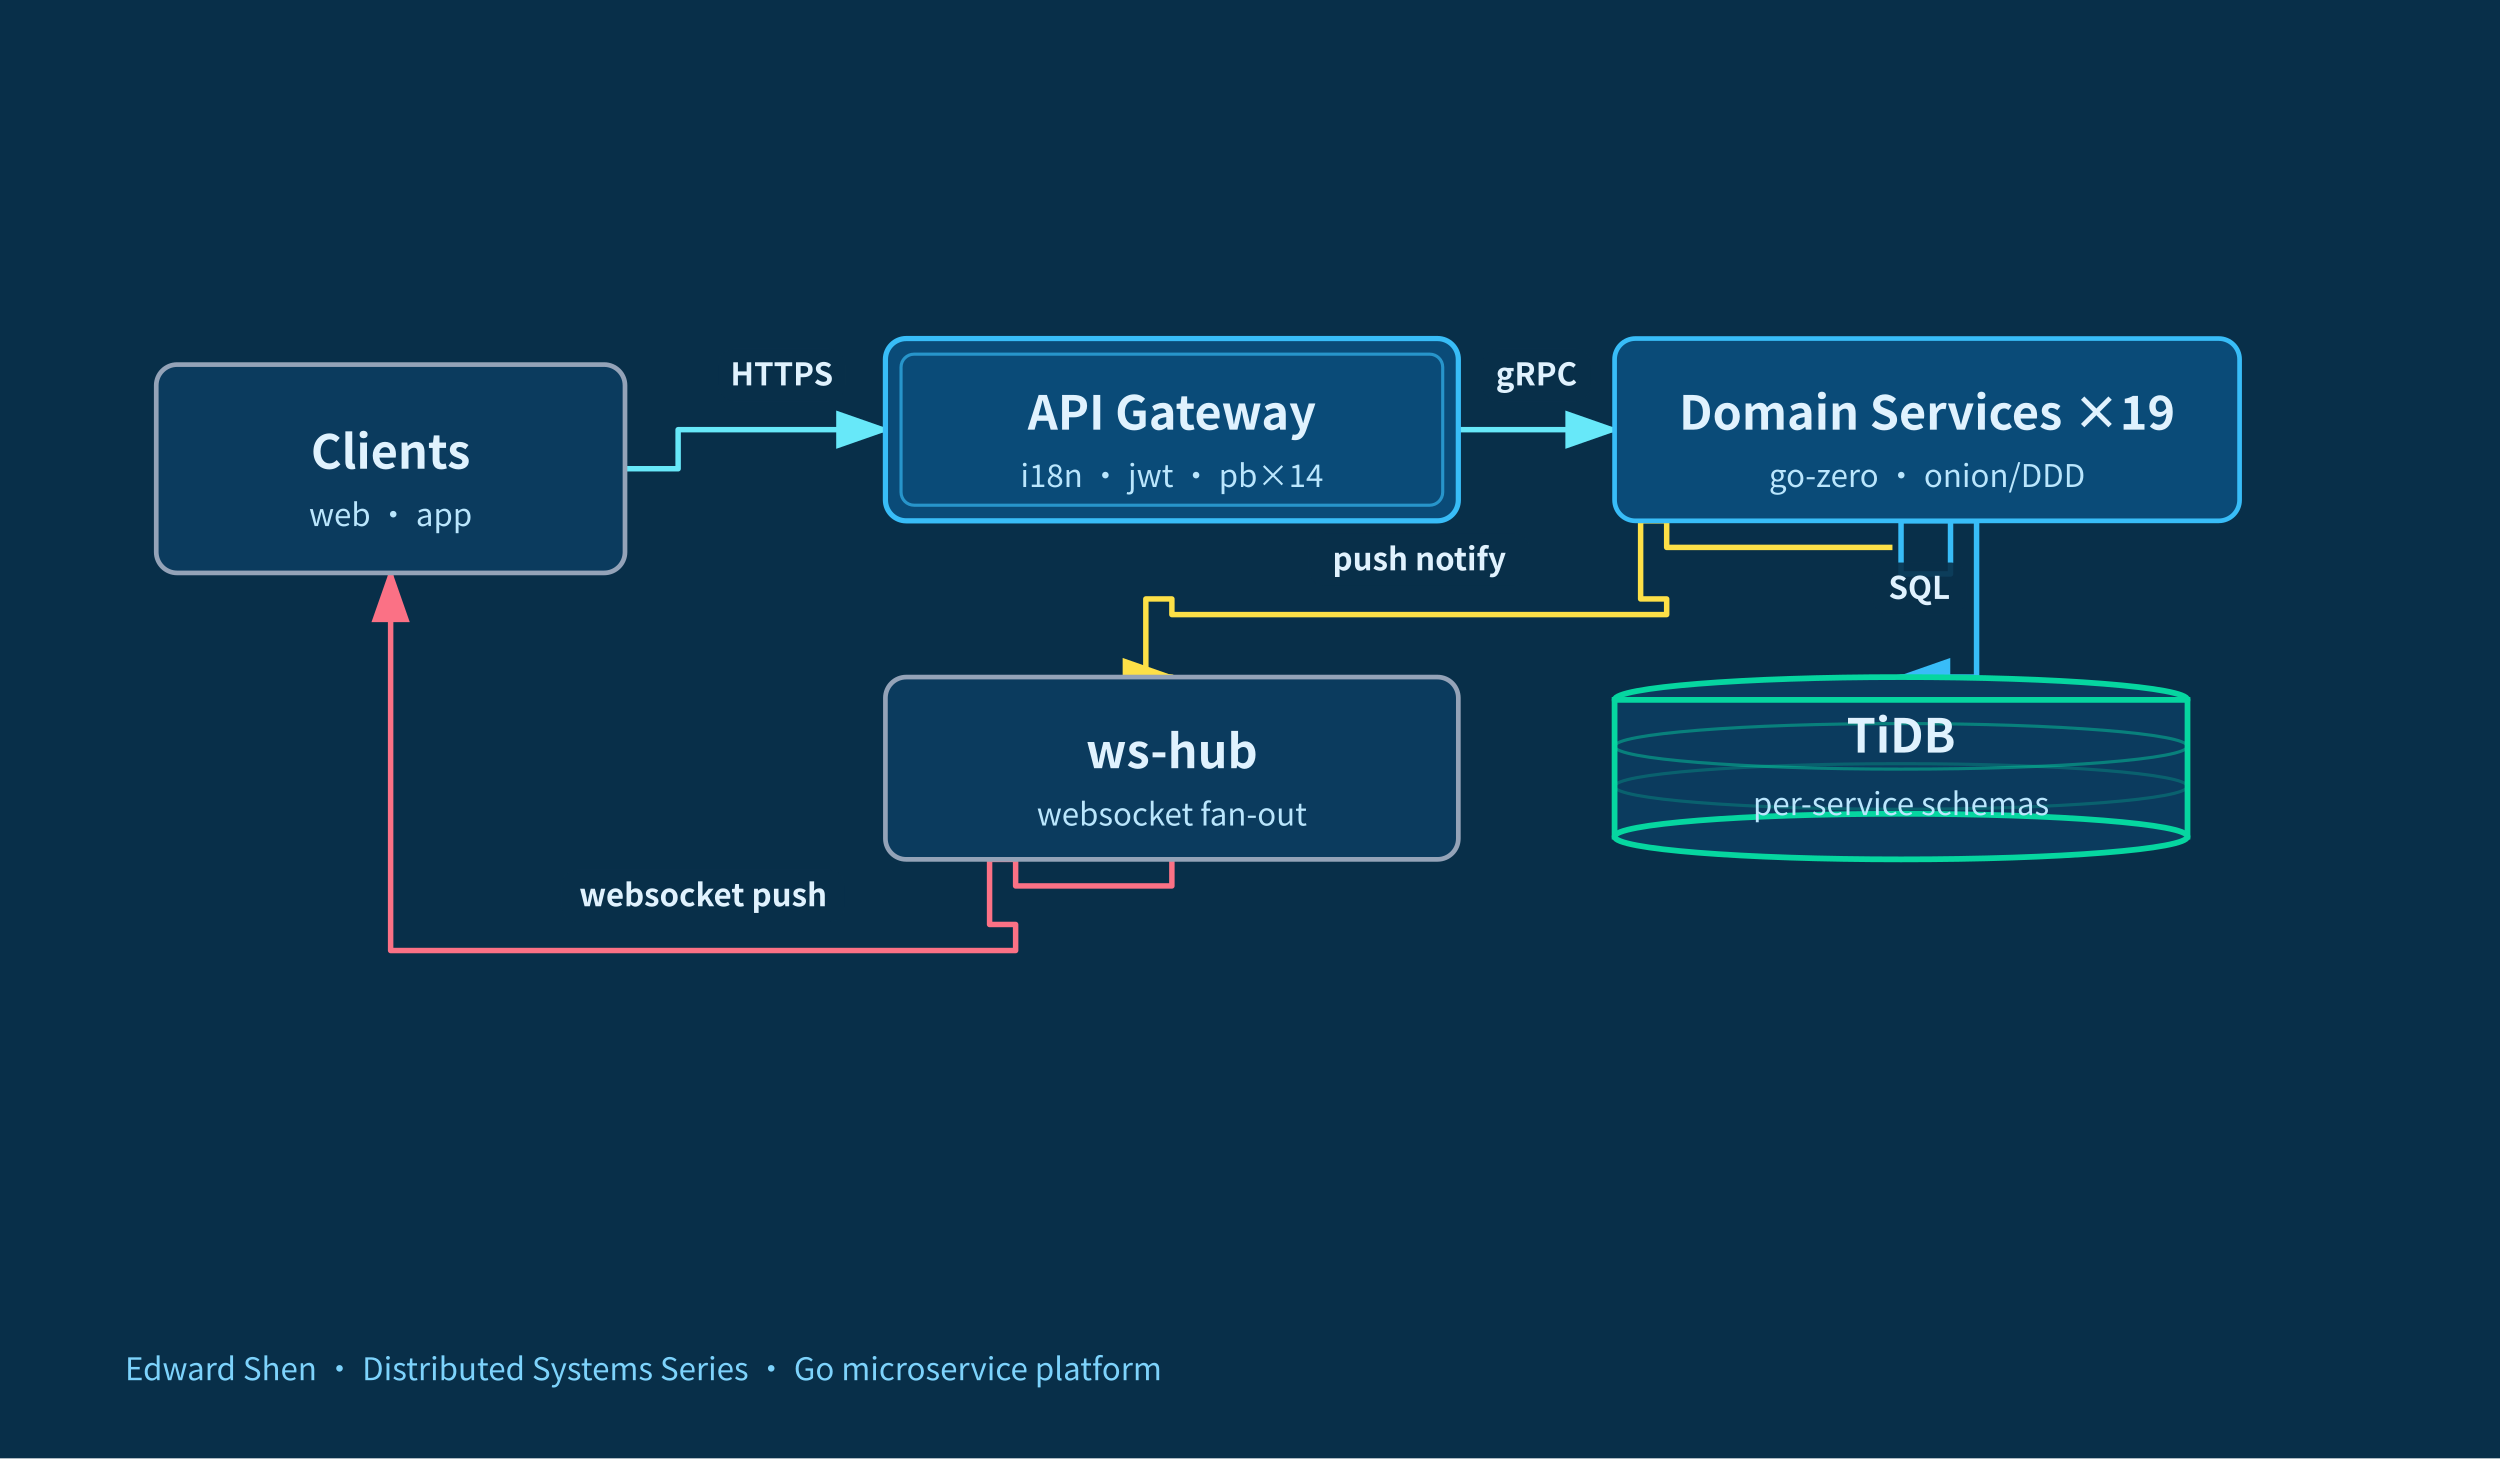
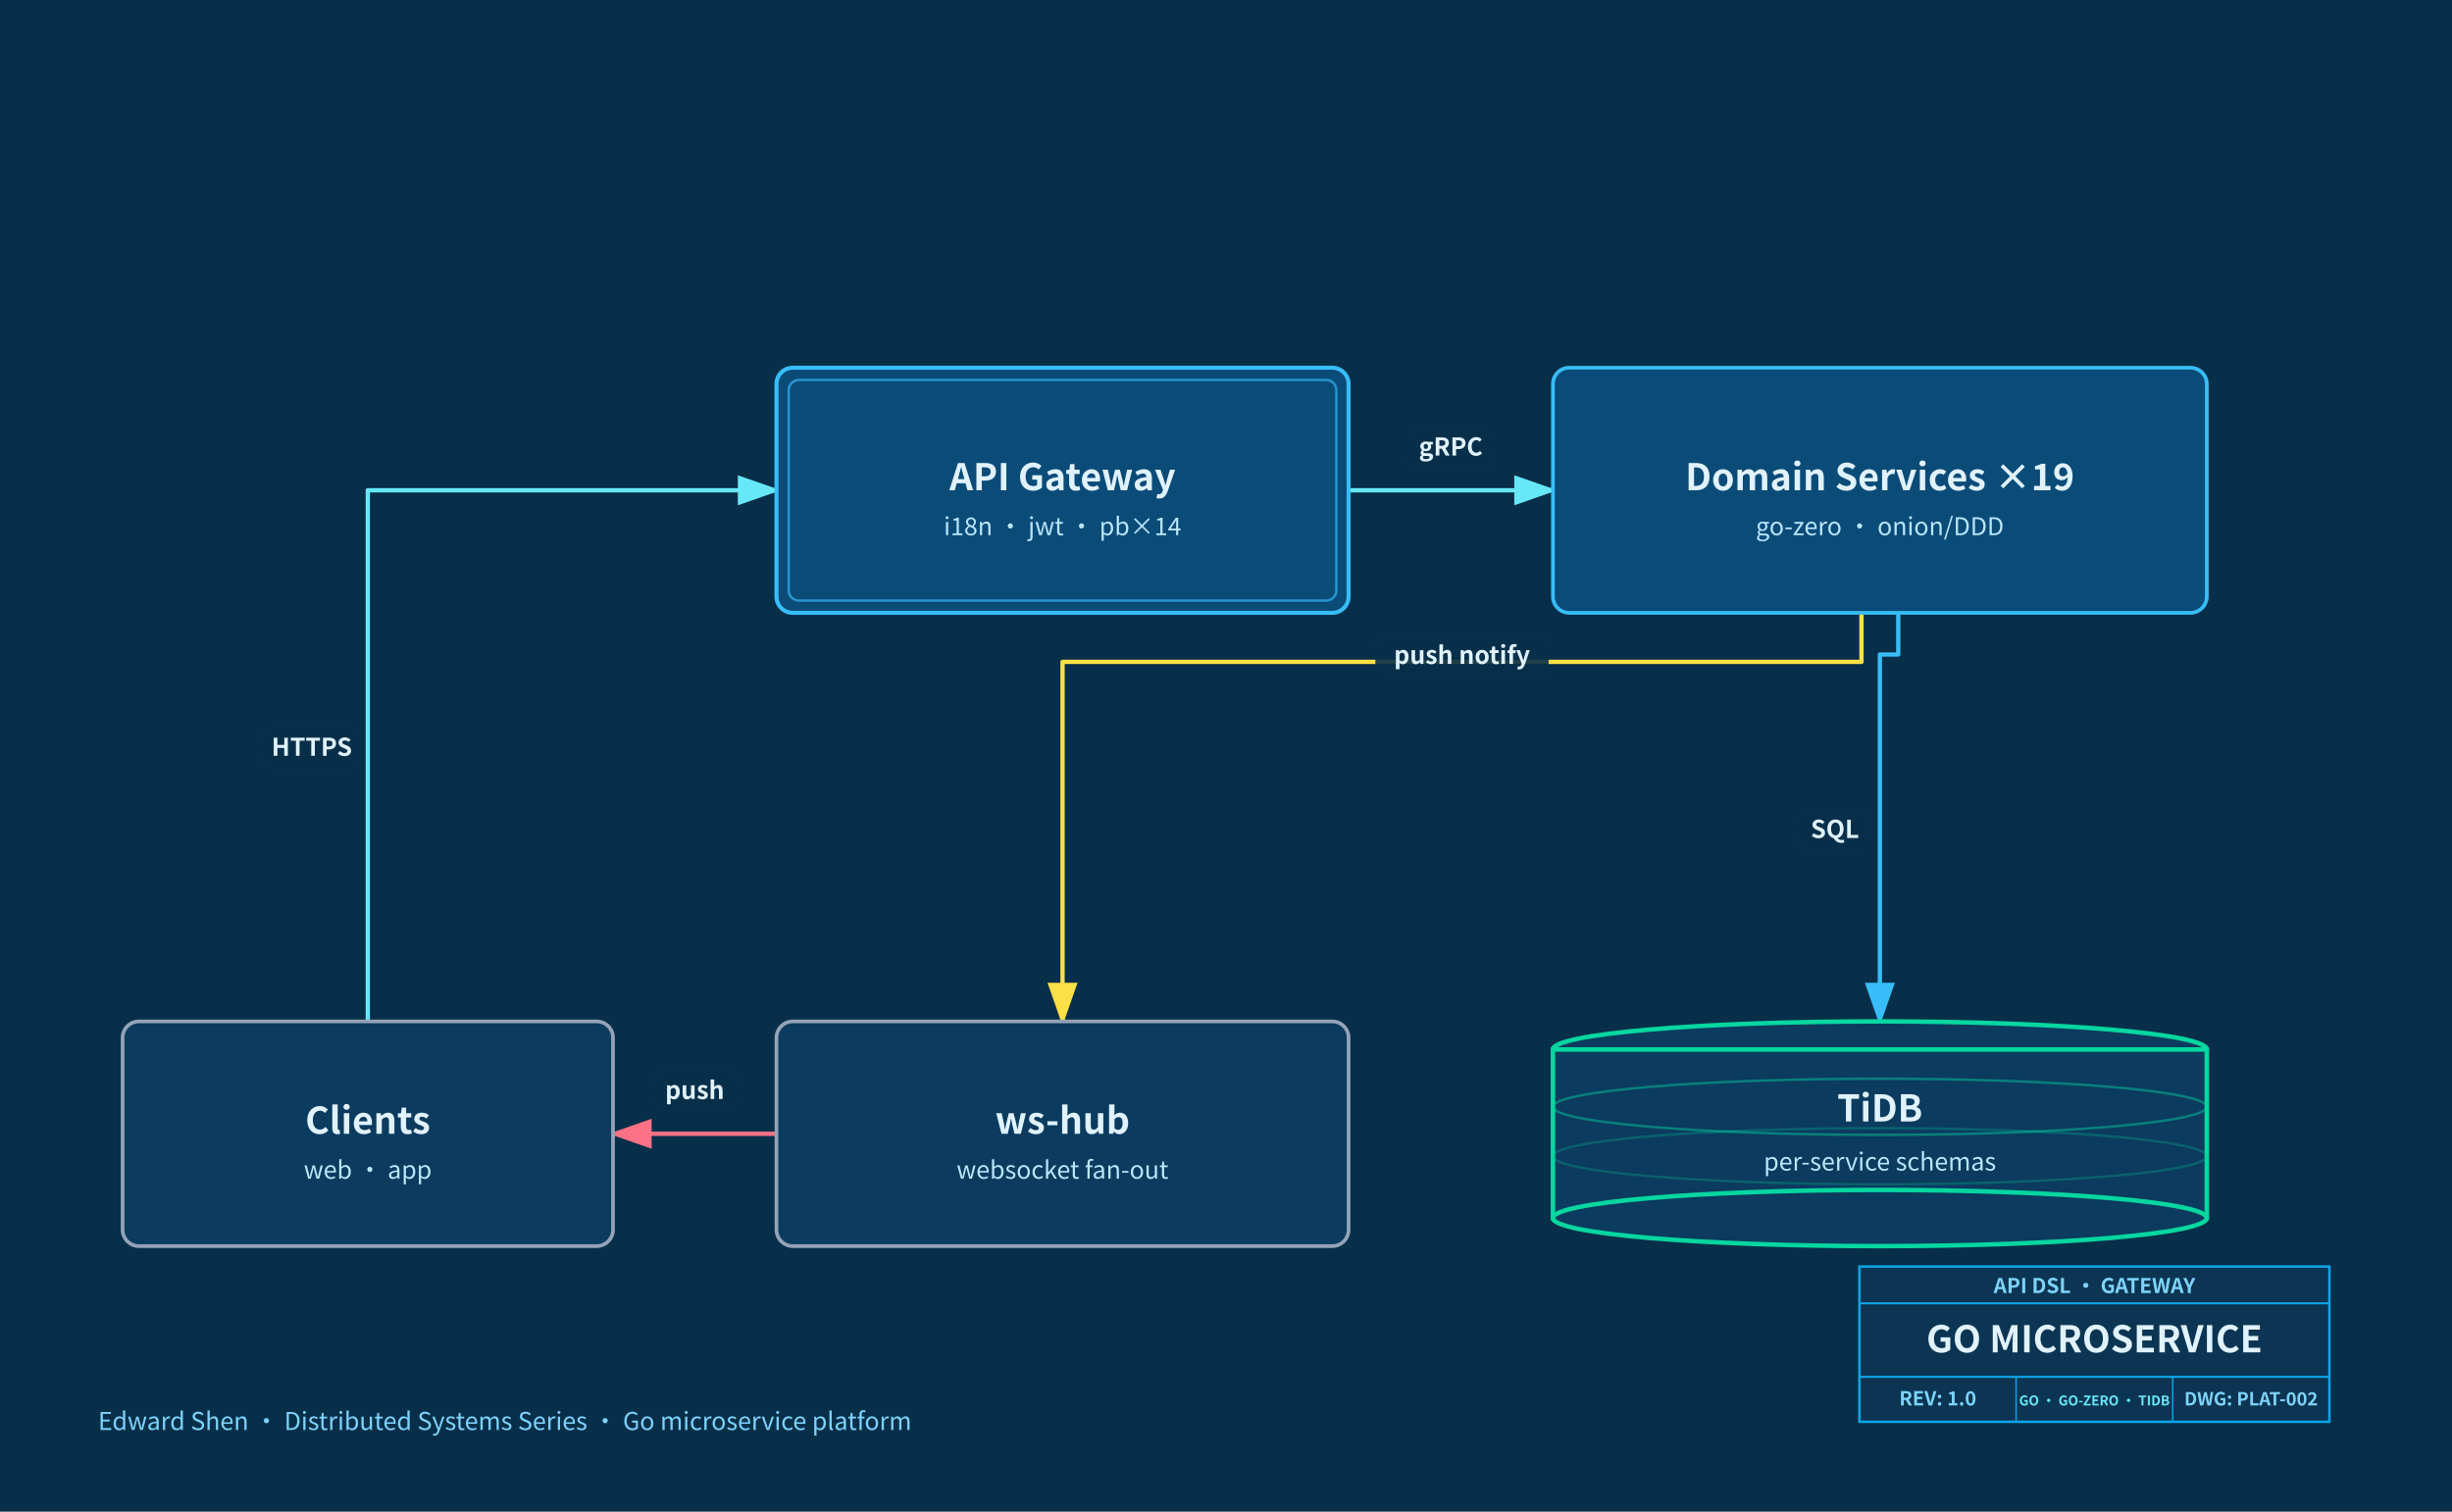
- <svg xmlns="http://www.w3.org/2000/svg" viewBox="0 0 960 560" width="960" height="560" data-generator="fireworks-tech-graph" data-schema-version="1" data-text-metrics="heuristic-v1" data-style-id="3" data-visual-theme="Blueprint" data-diagram-type="architecture" data-motion-scene="" data-semantic-profile="generic" data-semantic-valid="true" data-quality-profile="standard" data-max-bends-per-edge="12" data-max-total-bends="100" data-max-route-stretch="5.0" data-max-bridged-crossings="8" data-min-node-gap="0.0" data-min-container-gutter="0.0" data-min-label-clearance="2.0" data-min-segment-length="0.0">
+ <svg xmlns="http://www.w3.org/2000/svg" viewBox="0 0 1200 740" width="1200" height="740" data-generator="fireworks-tech-graph" data-schema-version="1" data-text-metrics="heuristic-v1" data-style-id="3" data-visual-theme="Blueprint" data-diagram-type="architecture" data-motion-scene="" data-semantic-profile="generic" data-semantic-valid="true" data-quality-profile="standard" data-max-bends-per-edge="12" data-max-total-bends="100" data-max-route-stretch="5.0" data-max-bridged-crossings="8" data-min-node-gap="0.0" data-min-container-gutter="0.0" data-min-label-clearance="2.0" data-min-segment-length="0.0">
  <defs>
    <marker id="arrowA" markerWidth="10" markerHeight="7" refX="9" refY="3.5" orient="auto">
      <polygon points="0 0, 10 3.5, 0 7" fill="#67e8f9" />
    </marker>
    <marker id="arrowB" markerWidth="10" markerHeight="7" refX="9" refY="3.5" orient="auto">
      <polygon points="0 0, 10 3.5, 0 7" fill="#22d3ee" />
    </marker>
    <marker id="arrowC" markerWidth="10" markerHeight="7" refX="9" refY="3.5" orient="auto">
      <polygon points="0 0, 10 3.5, 0 7" fill="#38bdf8" />
    </marker>
    <marker id="arrowE" markerWidth="10" markerHeight="7" refX="9" refY="3.5" orient="auto">
      <polygon points="0 0, 10 3.5, 0 7" fill="#fde047" />
    </marker>
    <marker id="arrowF" markerWidth="10" markerHeight="7" refX="9" refY="3.5" orient="auto">
      <polygon points="0 0, 10 3.5, 0 7" fill="#c084fc" />
    </marker>
    <marker id="arrowG" markerWidth="10" markerHeight="7" refX="9" refY="3.5" orient="auto">
      <polygon points="0 0, 10 3.5, 0 7" fill="#fb7185" />
    </marker>
    <marker id="arrowH" markerWidth="10" markerHeight="7" refX="9" refY="3.5" orient="auto">
      <polygon points="0 0, 10 3.5, 0 7" fill="#bae6fd" />
    </marker>
    <pattern id="blueprintGrid" width="32" height="32" patternUnits="userSpaceOnUse">
      <path d="M 32 0 L 0 0 0 32" fill="none" stroke="#0ea5e9" stroke-opacity="0.12" stroke-width="1" />
    </pattern>
    <style>
    text { font-family: 'SF Mono', 'Fira Code', Menlo, 'Noto Sans CJK SC', 'Microsoft YaHei', 'SimHei', monospace; }
    .title { font-size: 30px; font-weight: 700; fill: #e0f2fe; }
    .subtitle { font-size: 14px; font-weight: 500; fill: #7dd3fc; }
    .section { font-size: 13px; font-weight: 700; fill: #67e8f9; letter-spacing: 1.4px; }
    .section-sub { font-size: 12px; font-weight: 500; fill: #7dd3fc; }
    .node-title { font-weight: 700; fill: #e0f2fe; }
    .node-sub { font-weight: 500; fill: #bae6fd; }
    .node-type { font-size: 11px; font-weight: 700; fill: #7dd3fc; letter-spacing: 0.08em; }
    .arrow-label { font-size: 12px; font-weight: 600; fill: #e0f2fe; }
    .legend { font-size: 12px; font-weight: 500; fill: #bae6fd; }
    .footnote { font-size: 12px; font-weight: 500; fill: #7dd3fc; }
    .metric-label { font-size: 8.5px; font-weight: 700; fill: #7dd3fc; text-transform: uppercase; }
    .metric-value { font-size: 9.5px; font-weight: 700; fill: #e0f2fe; }
    </style>
  </defs>
-   <rect data-graph-role="background" width="960.0" height="560.0" fill="#082f49" />
-   <text x="480.0" y="56" text-anchor="middle" class="title" />
-   <path id="notify" data-graph-role="edge" data-edge-id="notify" data-source="services" data-target="wshub" data-edge-kind="flow" data-topic-id="" data-flow="data" data-motion-role="" data-motion-stage="" data-motion-order="" data-protocol="" data-via="" data-critical-path-id="" data-critical-hop="" data-critical-hops="" data-critical="false" data-bends="11" data-route-stretch="1.212" data-bridges="" d="M 731,200 L 731,210.2 L 640,210.2 L 640,200 L 630,200 L 630,230 L 640,230 L 640,236 L 450,236 L 450,230 L 440,230 L 440,260 L 450,260" fill="none" stroke="#fde047" stroke-width="2.1" stroke-linecap="round" stroke-linejoin="round" marker-end="url(#arrowE)" />
-   <path id="sql-bridge-mask" data-graph-role="bridge-mask" data-owner="sql" d="M 749,200 L 749,220.4 L 730,220.4 L 730,200 L 759,200 L 759,260 L 730,260" fill="none" stroke="#082f49" stroke-width="6.6" stroke-linecap="round" stroke-linejoin="round" />
-   <path id="sql" data-graph-role="edge" data-edge-id="sql" data-source="services" data-target="tidb" data-edge-kind="flow" data-topic-id="" data-flow="read" data-motion-role="" data-motion-stage="" data-motion-order="" data-protocol="" data-via="" data-critical-path-id="" data-critical-hop="" data-critical-hops="" data-critical="false" data-bends="5" data-route-stretch="2.251" data-bridges="730,210.2;731,200" d="M 749,200 L 749,220.4 L 730,220.4 L 730,200 L 759,200 L 759,260 L 730,260" fill="none" stroke="#38bdf8" stroke-width="2.1" stroke-linecap="round" stroke-linejoin="round" marker-end="url(#arrowC)" />
-   <path id="ws" data-graph-role="edge" data-edge-id="ws" data-source="wshub" data-target="clients" data-edge-kind="flow" data-topic-id="" data-flow="feedback" data-motion-role="" data-motion-stage="" data-motion-order="" data-protocol="" data-via="" data-critical-path-id="" data-critical-hop="" data-critical-hops="" data-critical="false" data-bends="8" data-route-stretch="1.269" data-bridges="" d="M 450,330 L 450,340.2 L 390,340.2 L 390,330 L 380,330 L 380,355 L 390,355 L 390,365 L 150,365 L 150,355 L 150,220" fill="none" stroke="#fb7185" stroke-width="2.1" stroke-linecap="round" stroke-linejoin="round" marker-end="url(#arrowG)" />
-   <path id="http" data-graph-role="edge" data-edge-id="http" data-source="clients" data-target="gateway" data-edge-kind="flow" data-topic-id="" data-flow="control" data-motion-role="" data-motion-stage="" data-motion-order="" data-protocol="" data-via="" data-critical-path-id="" data-critical-hop="" data-critical-hops="" data-critical="false" data-bends="2" data-route-stretch="1.0" data-bridges="" d="M 240,180 L 260.4,180 L 260.4,165 L 340,165" fill="none" stroke="#67e8f9" stroke-width="2.1" stroke-linecap="round" stroke-linejoin="round" marker-end="url(#arrowA)" />
-   <path id="grpc" data-graph-role="edge" data-edge-id="grpc" data-source="gateway" data-target="services" data-edge-kind="flow" data-topic-id="" data-flow="control" data-motion-role="" data-motion-stage="" data-motion-order="" data-protocol="" data-via="" data-critical-path-id="" data-critical-hop="" data-critical-hops="" data-critical="false" data-bends="0" data-route-stretch="1.0" data-bridges="" d="M 560,165 L 620,165" fill="none" stroke="#67e8f9" stroke-width="2.1" stroke-linecap="round" stroke-linejoin="round" marker-end="url(#arrowA)" />
-   <g id="node-clients" data-graph-role="node" data-node-id="clients" data-semantic-role="rect" data-motion-role="" data-motion-stage="" data-motion-order="" data-parent="" data-deployment-id="" data-topic-id="" data-span-id="" data-station-order="" data-status="" data-start-ms="" data-duration-ms="" data-parent-span="" data-graph-bounds="60,140,240,220">
-     <rect x="60.0" y="140.0" width="180.0" height="80.0" rx="8.0" fill="#0b3b5e" stroke="#94a3b8" stroke-width="1.8" />
-     <text data-text-role="title" data-full-text="Clients" data-text-max-width="156.0" x="150.0" y="180.0" text-anchor="middle" class="node-title" font-size="18">Clients</text>
-     <text data-text-role="subtitle" data-full-text="web · app" data-text-max-width="156.0" x="150.0" y="202.0" text-anchor="middle" class="node-sub" font-size="12">web · app</text>
+   <rect data-graph-role="background" width="1200.0" height="740.0" fill="#082f49" />
+   <text x="600.0" y="56" text-anchor="middle" class="title" />
+   <path id="http" data-graph-role="edge" data-edge-id="http" data-source="clients" data-target="gateway" data-edge-kind="flow" data-topic-id="" data-flow="control" data-motion-role="" data-motion-stage="" data-motion-order="" data-protocol="" data-via="" data-critical-path-id="" data-critical-hop="" data-critical-hops="" data-critical="false" data-bends="1" data-route-stretch="1.0" data-bridges="" d="M 180,500 L 180,240 L 380,240" fill="none" stroke="#67e8f9" stroke-width="2.1" stroke-linecap="round" stroke-linejoin="round" marker-end="url(#arrowA)" />
+   <path id="grpc" data-graph-role="edge" data-edge-id="grpc" data-source="gateway" data-target="services" data-edge-kind="flow" data-topic-id="" data-flow="control" data-motion-role="" data-motion-stage="" data-motion-order="" data-protocol="" data-via="" data-critical-path-id="" data-critical-hop="" data-critical-hops="" data-critical="false" data-bends="0" data-route-stretch="1.0" data-bridges="" d="M 660,240 L 760,240" fill="none" stroke="#67e8f9" stroke-width="2.1" stroke-linecap="round" stroke-linejoin="round" marker-end="url(#arrowA)" />
+   <path id="notify" data-graph-role="edge" data-edge-id="notify" data-source="services" data-target="wshub" data-edge-kind="flow" data-topic-id="" data-flow="data" data-motion-role="" data-motion-stage="" data-motion-order="" data-protocol="" data-via="" data-critical-path-id="" data-critical-hop="" data-critical-hops="" data-critical="false" data-bends="2" data-route-stretch="1.0" data-bridges="" d="M 911,300 L 911,324 L 520,324 L 520,500" fill="none" stroke="#fde047" stroke-width="2.1" stroke-linecap="round" stroke-linejoin="round" marker-end="url(#arrowE)" />
+   <path id="sql" data-graph-role="edge" data-edge-id="sql" data-source="services" data-target="tidb" data-edge-kind="flow" data-topic-id="" data-flow="read" data-motion-role="" data-motion-stage="" data-motion-order="" data-protocol="" data-via="" data-critical-path-id="" data-critical-hop="" data-critical-hops="" data-critical="false" data-bends="2" data-route-stretch="1.0" data-bridges="" d="M 929,300 L 929,320.4 L 920,320.4 L 920,500" fill="none" stroke="#38bdf8" stroke-width="2.1" stroke-linecap="round" stroke-linejoin="round" marker-end="url(#arrowC)" />
+   <path id="ws" data-graph-role="edge" data-edge-id="ws" data-source="wshub" data-target="clients" data-edge-kind="flow" data-topic-id="" data-flow="feedback" data-motion-role="" data-motion-stage="" data-motion-order="" data-protocol="" data-via="" data-critical-path-id="" data-critical-hop="" data-critical-hops="" data-critical="false" data-bends="0" data-route-stretch="1.0" data-bridges="" d="M 380,555 L 300,555" fill="none" stroke="#fb7185" stroke-width="2.1" stroke-linecap="round" stroke-linejoin="round" marker-end="url(#arrowG)" />
+   <g id="node-clients" data-graph-role="node" data-node-id="clients" data-semantic-role="rect" data-motion-role="" data-motion-stage="" data-motion-order="" data-parent="" data-deployment-id="" data-topic-id="" data-span-id="" data-station-order="" data-status="" data-start-ms="" data-duration-ms="" data-parent-span="" data-graph-bounds="60,500,300,610">
+     <rect x="60.0" y="500.0" width="240.0" height="110.0" rx="8.0" fill="#0b3b5e" stroke="#94a3b8" stroke-width="1.8" />
+     <text data-text-role="title" data-full-text="Clients" data-text-max-width="216.0" x="180.0" y="555.0" text-anchor="middle" class="node-title" font-size="18">Clients</text>
+     <text data-text-role="subtitle" data-full-text="web · app" data-text-max-width="216.0" x="180.0" y="577.0" text-anchor="middle" class="node-sub" font-size="12">web · app</text>
  </g>
-   <g id="node-gateway" data-graph-role="node" data-node-id="gateway" data-semantic-role="double_rect" data-motion-role="" data-motion-stage="" data-motion-order="" data-parent="" data-deployment-id="" data-topic-id="" data-span-id="" data-station-order="" data-status="" data-start-ms="" data-duration-ms="" data-parent-span="" data-graph-bounds="340,130,560,200">
-     <rect x="340.0" y="130.0" width="220.0" height="70.0" rx="8.0" fill="#0a4b78" stroke="#38bdf8" stroke-width="2.0" />
-     <rect x="346.0" y="136.0" width="208.0" height="58.0" rx="5.0" fill="none" stroke="#38bdf8" stroke-width="1.2" opacity="0.65" />
-     <text data-text-role="title" data-full-text="API Gateway" data-text-max-width="188.0" x="450.0" y="165.0" text-anchor="middle" class="node-title" font-size="18">API Gateway</text>
-     <text data-text-role="subtitle" data-full-text="i18n · jwt · pb×14" data-text-max-width="188.0" x="450.0" y="187.0" text-anchor="middle" class="node-sub" font-size="12">i18n · jwt · pb×14</text>
+   <g id="node-gateway" data-graph-role="node" data-node-id="gateway" data-semantic-role="double_rect" data-motion-role="" data-motion-stage="" data-motion-order="" data-parent="" data-deployment-id="" data-topic-id="" data-span-id="" data-station-order="" data-status="" data-start-ms="" data-duration-ms="" data-parent-span="" data-graph-bounds="380,180,660,300">
+     <rect x="380.0" y="180.0" width="280.0" height="120.0" rx="8.0" fill="#0a4b78" stroke="#38bdf8" stroke-width="2.0" />
+     <rect x="386.0" y="186.0" width="268.0" height="108.0" rx="5.0" fill="none" stroke="#38bdf8" stroke-width="1.2" opacity="0.65" />
+     <text data-text-role="title" data-full-text="API Gateway" data-text-max-width="248.0" x="520.0" y="240.0" text-anchor="middle" class="node-title" font-size="18">API Gateway</text>
+     <text data-text-role="subtitle" data-full-text="i18n · jwt · pb×14" data-text-max-width="248.0" x="520.0" y="262.0" text-anchor="middle" class="node-sub" font-size="12">i18n · jwt · pb×14</text>
  </g>
-   <g id="node-services" data-graph-role="node" data-node-id="services" data-semantic-role="rect" data-motion-role="" data-motion-stage="" data-motion-order="" data-parent="" data-deployment-id="" data-topic-id="" data-span-id="" data-station-order="" data-status="" data-start-ms="" data-duration-ms="" data-parent-span="" data-graph-bounds="620,130,860,200">
-     <rect x="620.0" y="130.0" width="240.0" height="70.0" rx="8.0" fill="#0a4b78" stroke="#38bdf8" stroke-width="1.8" />
-     <text data-text-role="title" data-full-text="Domain Services ×19" data-text-max-width="216.0" x="740.0" y="165.0" text-anchor="middle" class="node-title" font-size="18">Domain Services ×19</text>
-     <text data-text-role="subtitle" data-full-text="go-zero · onion/DDD" data-text-max-width="216.0" x="740.0" y="187.0" text-anchor="middle" class="node-sub" font-size="12">go-zero · onion/DDD</text>
+   <g id="node-services" data-graph-role="node" data-node-id="services" data-semantic-role="rect" data-motion-role="" data-motion-stage="" data-motion-order="" data-parent="" data-deployment-id="" data-topic-id="" data-span-id="" data-station-order="" data-status="" data-start-ms="" data-duration-ms="" data-parent-span="" data-graph-bounds="760,180,1080,300">
+     <rect x="760.0" y="180.0" width="320.0" height="120.0" rx="8.0" fill="#0a4b78" stroke="#38bdf8" stroke-width="1.8" />
+     <text data-text-role="title" data-full-text="Domain Services ×19" data-text-max-width="296.0" x="920.0" y="240.0" text-anchor="middle" class="node-title" font-size="18">Domain Services ×19</text>
+     <text data-text-role="subtitle" data-full-text="go-zero · onion/DDD" data-text-max-width="296.0" x="920.0" y="262.0" text-anchor="middle" class="node-sub" font-size="12">go-zero · onion/DDD</text>
  </g>
-   <g id="node-wshub" data-graph-role="node" data-node-id="wshub" data-semantic-role="rect" data-motion-role="" data-motion-stage="" data-motion-order="" data-parent="" data-deployment-id="" data-topic-id="" data-span-id="" data-station-order="" data-status="" data-start-ms="" data-duration-ms="" data-parent-span="" data-graph-bounds="340,260,560,330">
-     <rect x="340.0" y="260.0" width="220.0" height="70.0" rx="8.0" fill="#0b3b5e" stroke="#94a3b8" stroke-width="1.8" />
-     <text data-text-role="title" data-full-text="ws-hub" data-text-max-width="196.0" x="450.0" y="295.0" text-anchor="middle" class="node-title" font-size="18">ws-hub</text>
-     <text data-text-role="subtitle" data-full-text="websocket fan-out" data-text-max-width="196.0" x="450.0" y="317.0" text-anchor="middle" class="node-sub" font-size="12">websocket fan-out</text>
+   <g id="node-wshub" data-graph-role="node" data-node-id="wshub" data-semantic-role="rect" data-motion-role="" data-motion-stage="" data-motion-order="" data-parent="" data-deployment-id="" data-topic-id="" data-span-id="" data-station-order="" data-status="" data-start-ms="" data-duration-ms="" data-parent-span="" data-graph-bounds="380,500,660,610">
+     <rect x="380.0" y="500.0" width="280.0" height="110.0" rx="8.0" fill="#0b3b5e" stroke="#94a3b8" stroke-width="1.8" />
+     <text data-text-role="title" data-full-text="ws-hub" data-text-max-width="256.0" x="520.0" y="555.0" text-anchor="middle" class="node-title" font-size="18">ws-hub</text>
+     <text data-text-role="subtitle" data-full-text="websocket fan-out" data-text-max-width="256.0" x="520.0" y="577.0" text-anchor="middle" class="node-sub" font-size="12">websocket fan-out</text>
  </g>
-   <g id="node-tidb" data-graph-role="node" data-node-id="tidb" data-semantic-role="cylinder" data-motion-role="" data-motion-stage="" data-motion-order="" data-parent="" data-deployment-id="" data-topic-id="" data-span-id="" data-station-order="" data-status="" data-start-ms="" data-duration-ms="" data-parent-span="" data-graph-bounds="620,260,840,330">
-     <ellipse cx="730.0" cy="268.75" rx="110.0" ry="8.75" fill="#0b3b5e" stroke="#06d6a0" stroke-width="2.2" />
-     <rect x="620.0" y="268.75" width="220.0" height="52.5" fill="#0b3b5e" stroke="#06d6a0" stroke-width="2.2" />
-     <ellipse cx="730.0" cy="321.25" rx="110.0" ry="8.75" fill="#0b3b5e" stroke="#06d6a0" stroke-width="2.2" />
-     <ellipse cx="730.0" cy="286.6" rx="110.0" ry="8.75" fill="none" stroke="#06d6a0" stroke-opacity="0.45" stroke-width="1.2" />
-     <ellipse cx="730.0" cy="302.0" rx="110.0" ry="8.75" fill="none" stroke="#06d6a0" stroke-opacity="0.25" stroke-width="1.2" />
-     <text data-text-role="title" data-full-text="TiDB" data-text-max-width="196.0" x="730.0" y="289.0" text-anchor="middle" class="node-title" font-size="18">TiDB</text>
-     <text data-text-role="subtitle" data-full-text="per-service schemas" data-text-max-width="196.0" x="730.0" y="313.0" text-anchor="middle" class="node-sub" font-size="12">per-service schemas</text>
+   <g id="node-tidb" data-graph-role="node" data-node-id="tidb" data-semantic-role="cylinder" data-motion-role="" data-motion-stage="" data-motion-order="" data-parent="" data-deployment-id="" data-topic-id="" data-span-id="" data-station-order="" data-status="" data-start-ms="" data-duration-ms="" data-parent-span="" data-graph-bounds="760,500,1080,610">
+     <ellipse cx="920.0" cy="513.75" rx="160.0" ry="13.75" fill="#0b3b5e" stroke="#06d6a0" stroke-width="2.2" />
+     <rect x="760.0" y="513.75" width="320.0" height="82.5" fill="#0b3b5e" stroke="#06d6a0" stroke-width="2.2" />
+     <ellipse cx="920.0" cy="596.25" rx="160.0" ry="13.75" fill="#0b3b5e" stroke="#06d6a0" stroke-width="2.2" />
+     <ellipse cx="920.0" cy="541.8" rx="160.0" ry="13.75" fill="none" stroke="#06d6a0" stroke-opacity="0.45" stroke-width="1.2" />
+     <ellipse cx="920.0" cy="566.0" rx="160.0" ry="13.75" fill="none" stroke="#06d6a0" stroke-opacity="0.25" stroke-width="1.2" />
+     <text data-text-role="title" data-full-text="TiDB" data-text-max-width="296.0" x="920.0" y="549.0" text-anchor="middle" class="node-title" font-size="18">TiDB</text>
+     <text data-text-role="subtitle" data-full-text="per-service schemas" data-text-max-width="296.0" x="920.0" y="573.0" text-anchor="middle" class="node-sub" font-size="12">per-service schemas</text>
  </g>
-   <g id="http-label" data-graph-role="label" data-owner="http" data-graph-bounds="275.8,134,324.6,154">
-     <rect x="275.8" y="134.0" width="48.8" height="20" rx="6" fill="#082f49" opacity="0.9" />
-     <text x="300.2" y="148.0" text-anchor="middle" class="arrow-label">HTTPS</text>
+   <g id="http-label" data-graph-role="label" data-owner="http" data-graph-bounds="128.2,356,177,376">
+     <rect x="128.2" y="356.0" width="48.8" height="20" rx="6" fill="#082f49" opacity="0.9" />
+     <text x="152.6" y="370.0" text-anchor="middle" class="arrow-label">HTTPS</text>
  </g>
-   <g id="grpc-label" data-graph-role="label" data-owner="grpc" data-graph-bounds="569.08,134,610.92,154">
-     <rect x="569.08" y="134.0" width="41.84" height="20" rx="6" fill="#082f49" opacity="0.9" />
-     <text x="590.0" y="148.0" text-anchor="middle" class="arrow-label">gRPC</text>
+   <g id="grpc-label" data-graph-role="label" data-owner="grpc" data-graph-bounds="689.08,209,730.92,229">
+     <rect x="689.08" y="209.0" width="41.84" height="20" rx="6" fill="#082f49" opacity="0.9" />
+     <text x="710.0" y="223.0" text-anchor="middle" class="arrow-label">gRPC</text>
  </g>
-   <g id="notify-label" data-graph-role="label" data-owner="notify" data-graph-bounds="502.6,205,587.4,225">
-     <rect x="502.6" y="205.0" width="84.8" height="20" rx="6" fill="#082f49" opacity="0.9" />
-     <text x="545.0" y="219.0" text-anchor="middle" class="arrow-label">push notify</text>
+   <g id="notify-label" data-graph-role="label" data-owner="notify" data-graph-bounds="673.1,311,757.9,331">
+     <rect x="673.1" y="311.0" width="84.8" height="20" rx="6" fill="#082f49" opacity="0.9" />
+     <text x="715.5" y="325.0" text-anchor="middle" class="arrow-label">push notify</text>
  </g>
-   <g id="sql-label" data-graph-role="label" data-owner="sql" data-graph-bounds="719,216,755,236">
-     <rect x="719.0" y="216.0" width="36.0" height="20" rx="6" fill="#082f49" opacity="0.9" />
-     <text x="737.0" y="230.0" text-anchor="middle" class="arrow-label">SQL</text>
+   <g id="sql-label" data-graph-role="label" data-owner="sql" data-graph-bounds="880,396.2,916,416.2">
+     <rect x="880.0" y="396.2" width="36.0" height="20" rx="6" fill="#082f49" opacity="0.9" />
+     <text x="898.0" y="410.2" text-anchor="middle" class="arrow-label">SQL</text>
  </g>
-   <g id="ws-label" data-graph-role="label" data-owner="ws" data-graph-bounds="215.6,334,324.4,354">
-     <rect x="215.6" y="334.0" width="108.8" height="20" rx="6" fill="#082f49" opacity="0.9" />
-     <text x="270.0" y="348.0" text-anchor="middle" class="arrow-label">websocket push</text>
+   <g id="ws-label" data-graph-role="label" data-owner="ws" data-graph-bounds="319.08,524,360.92,544">
+     <rect x="319.08" y="524.0" width="41.84" height="20" rx="6" fill="#082f49" opacity="0.9" />
+     <text x="340.0" y="538.0" text-anchor="middle" class="arrow-label">push</text>
  </g>
-   <g id="footer" data-graph-role="reserved" data-graph-bounds="48,518,517,534">
-     <text x="48.0" y="530.0" class="footnote">Edward Shen · Distributed Systems Series · Go microservice platform</text>
+   <g id="blueprint-title-block" data-graph-role="reserved" data-graph-bounds="904,614,1146,702">
+     <rect x="910.0" y="620.0" width="230.0" height="76.0" fill="#0b3552" stroke="#0ea5e9" stroke-width="1.2" />
+     <line x1="910.0" y1="638.0" x2="1140.0" y2="638.0" stroke="#0ea5e9" stroke-width="1" />
+     <line x1="910.0" y1="674.0" x2="1140.0" y2="674.0" stroke="#0ea5e9" stroke-width="1" />
+     <line x1="986.667" y1="674.0" x2="986.667" y2="696.0" stroke="#0ea5e9" stroke-width="0.7" />
+     <line x1="1063.333" y1="674.0" x2="1063.333" y2="696.0" stroke="#0ea5e9" stroke-width="0.7" />
+     <text x="1025.0" y="633.0" text-anchor="middle" font-size="10" font-weight="600" fill="#7dd3fc">API DSL · GATEWAY</text>
+     <text x="1025.0" y="662.0" text-anchor="middle" font-size="18" font-weight="700" fill="#e0f2fe">GO MICROSERVICE</text>
+     <text x="948.333" y="688.0" text-anchor="middle" font-size="9.5" font-weight="600" fill="#7dd3fc">REV: 1.0</text>
+     <text x="1025.0" y="688.0" text-anchor="middle" font-size="6.55" font-weight="600" fill="#67e8f9">GO · GO-ZERO · TIDB</text>
+     <text x="1101.667" y="688.0" text-anchor="middle" font-size="8.86" font-weight="600" fill="#7dd3fc">DWG: PLAT-002</text>
+   </g>
+   <g id="footer" data-graph-role="reserved" data-graph-bounds="48,688,517,704">
+     <text x="48.0" y="700.0" class="footnote">Edward Shen · Distributed Systems Series · Go microservice platform</text>
  </g>
</svg>
